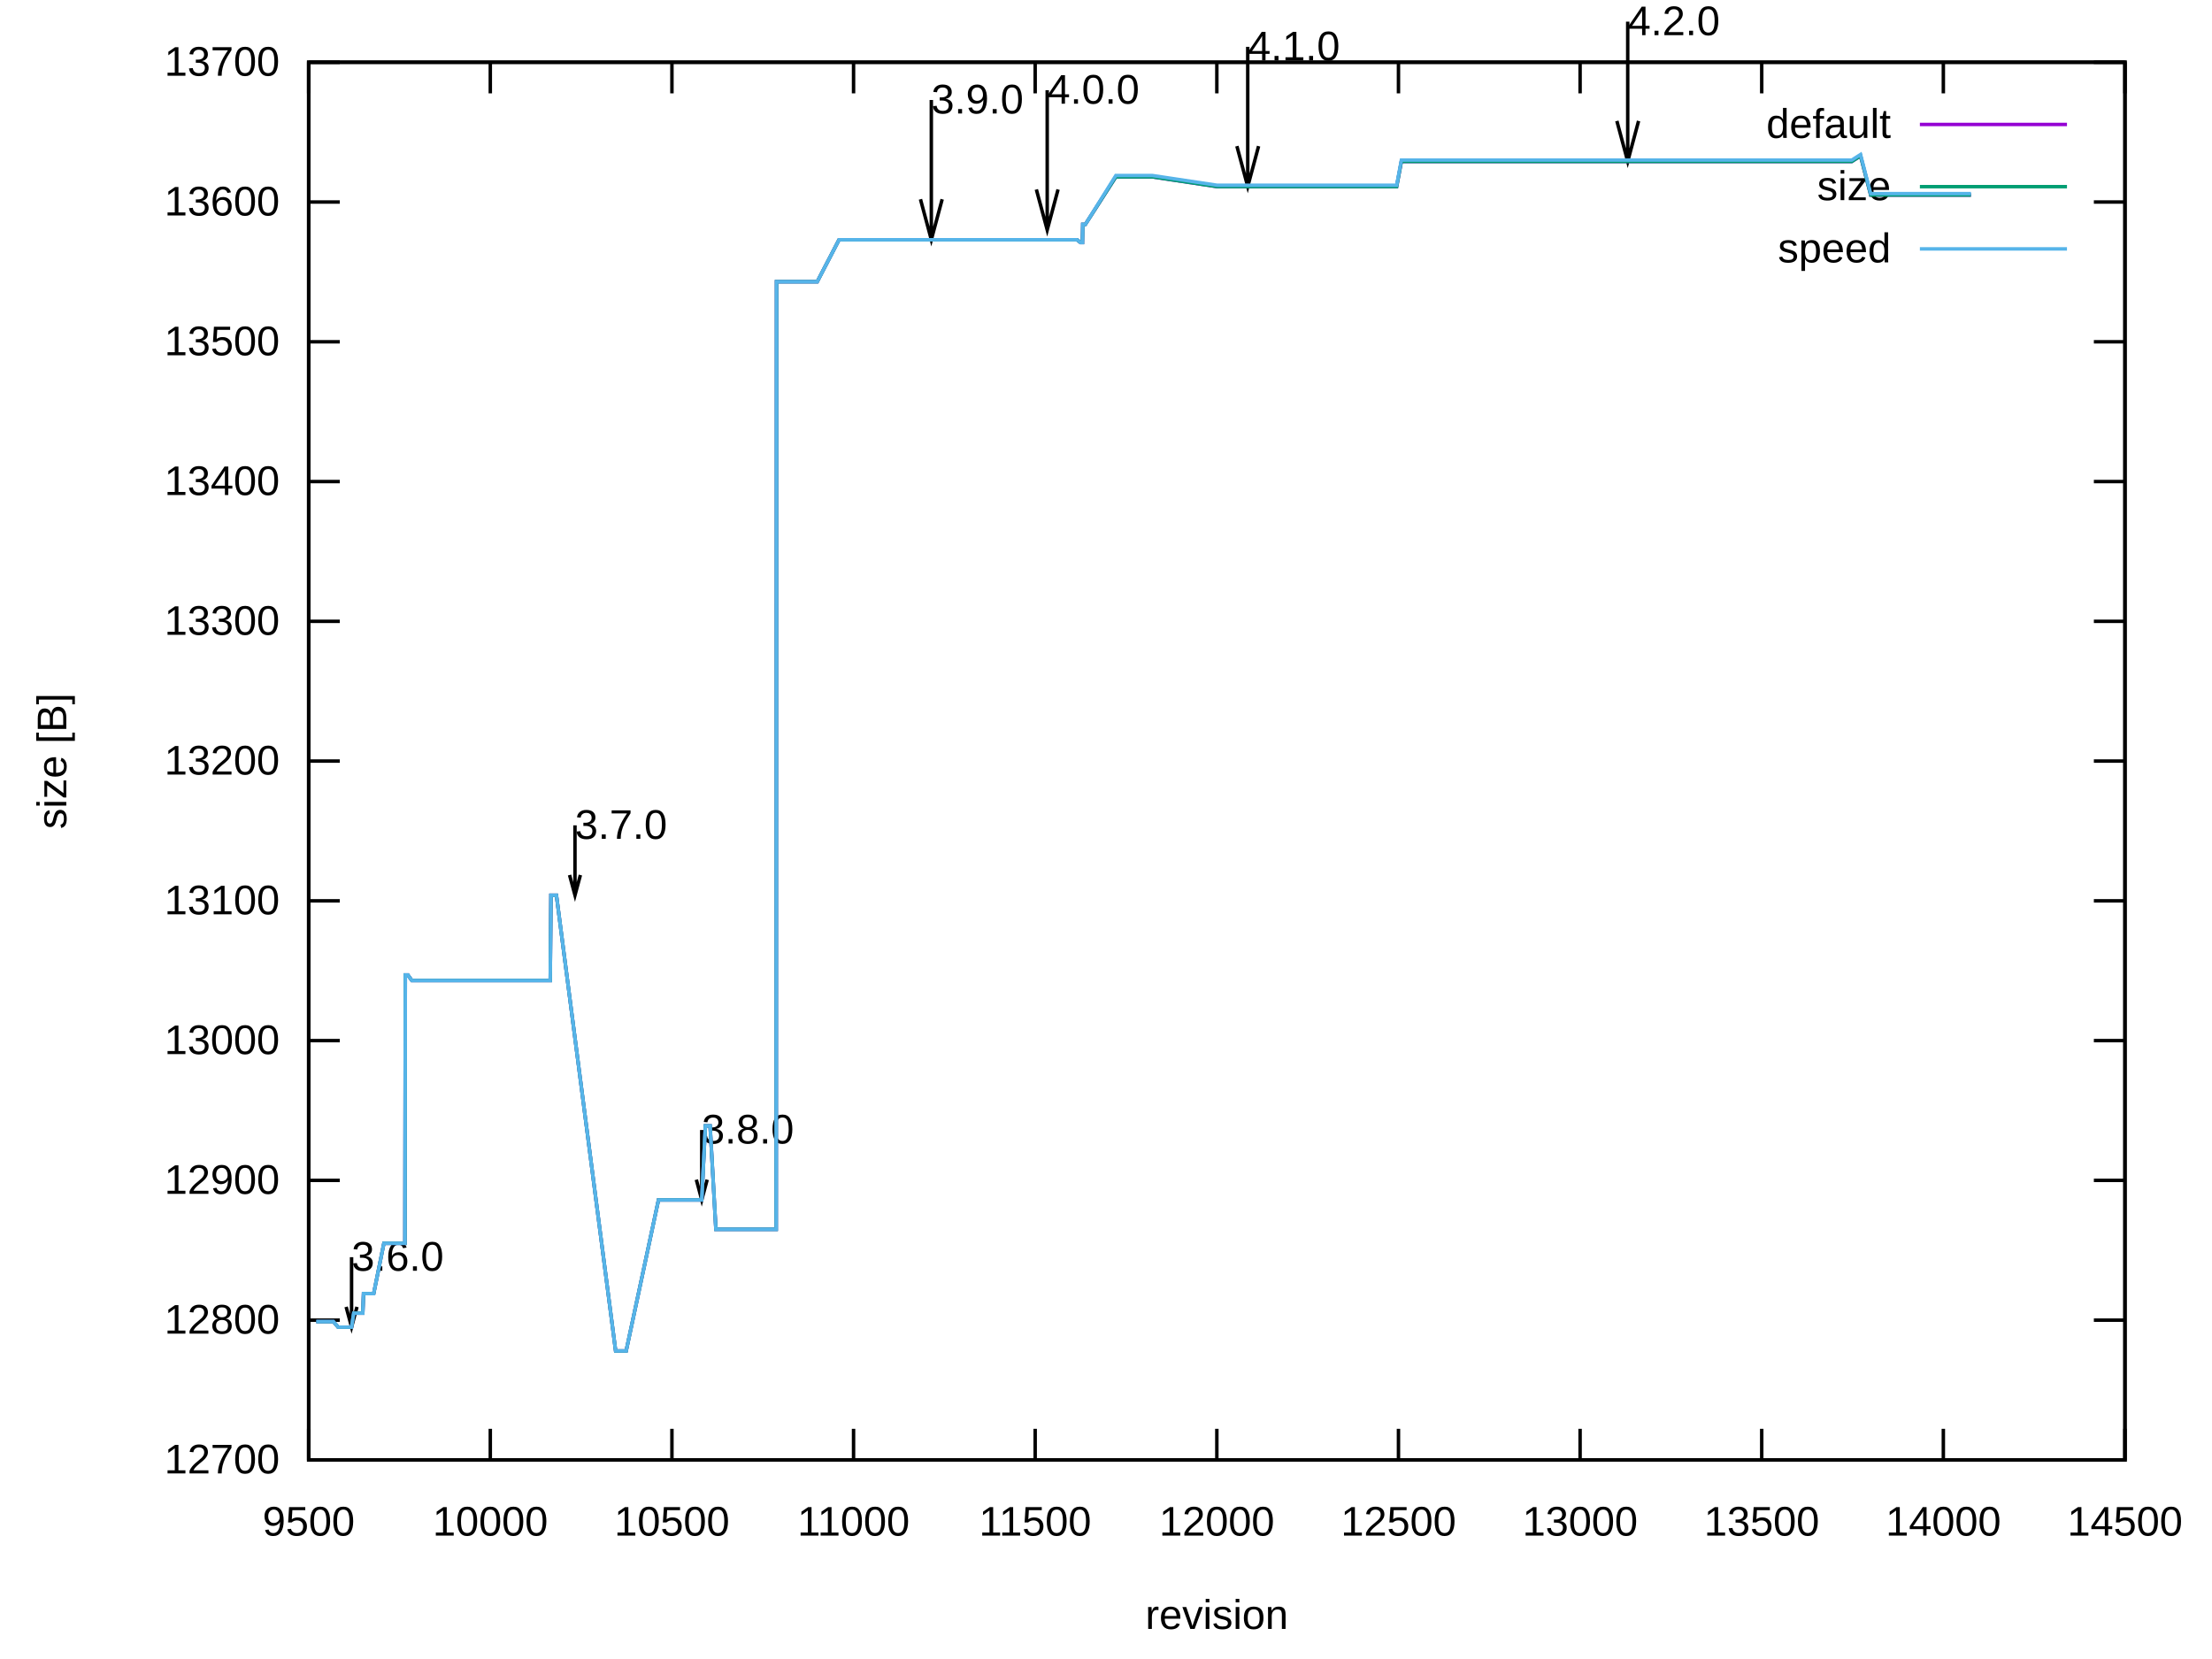
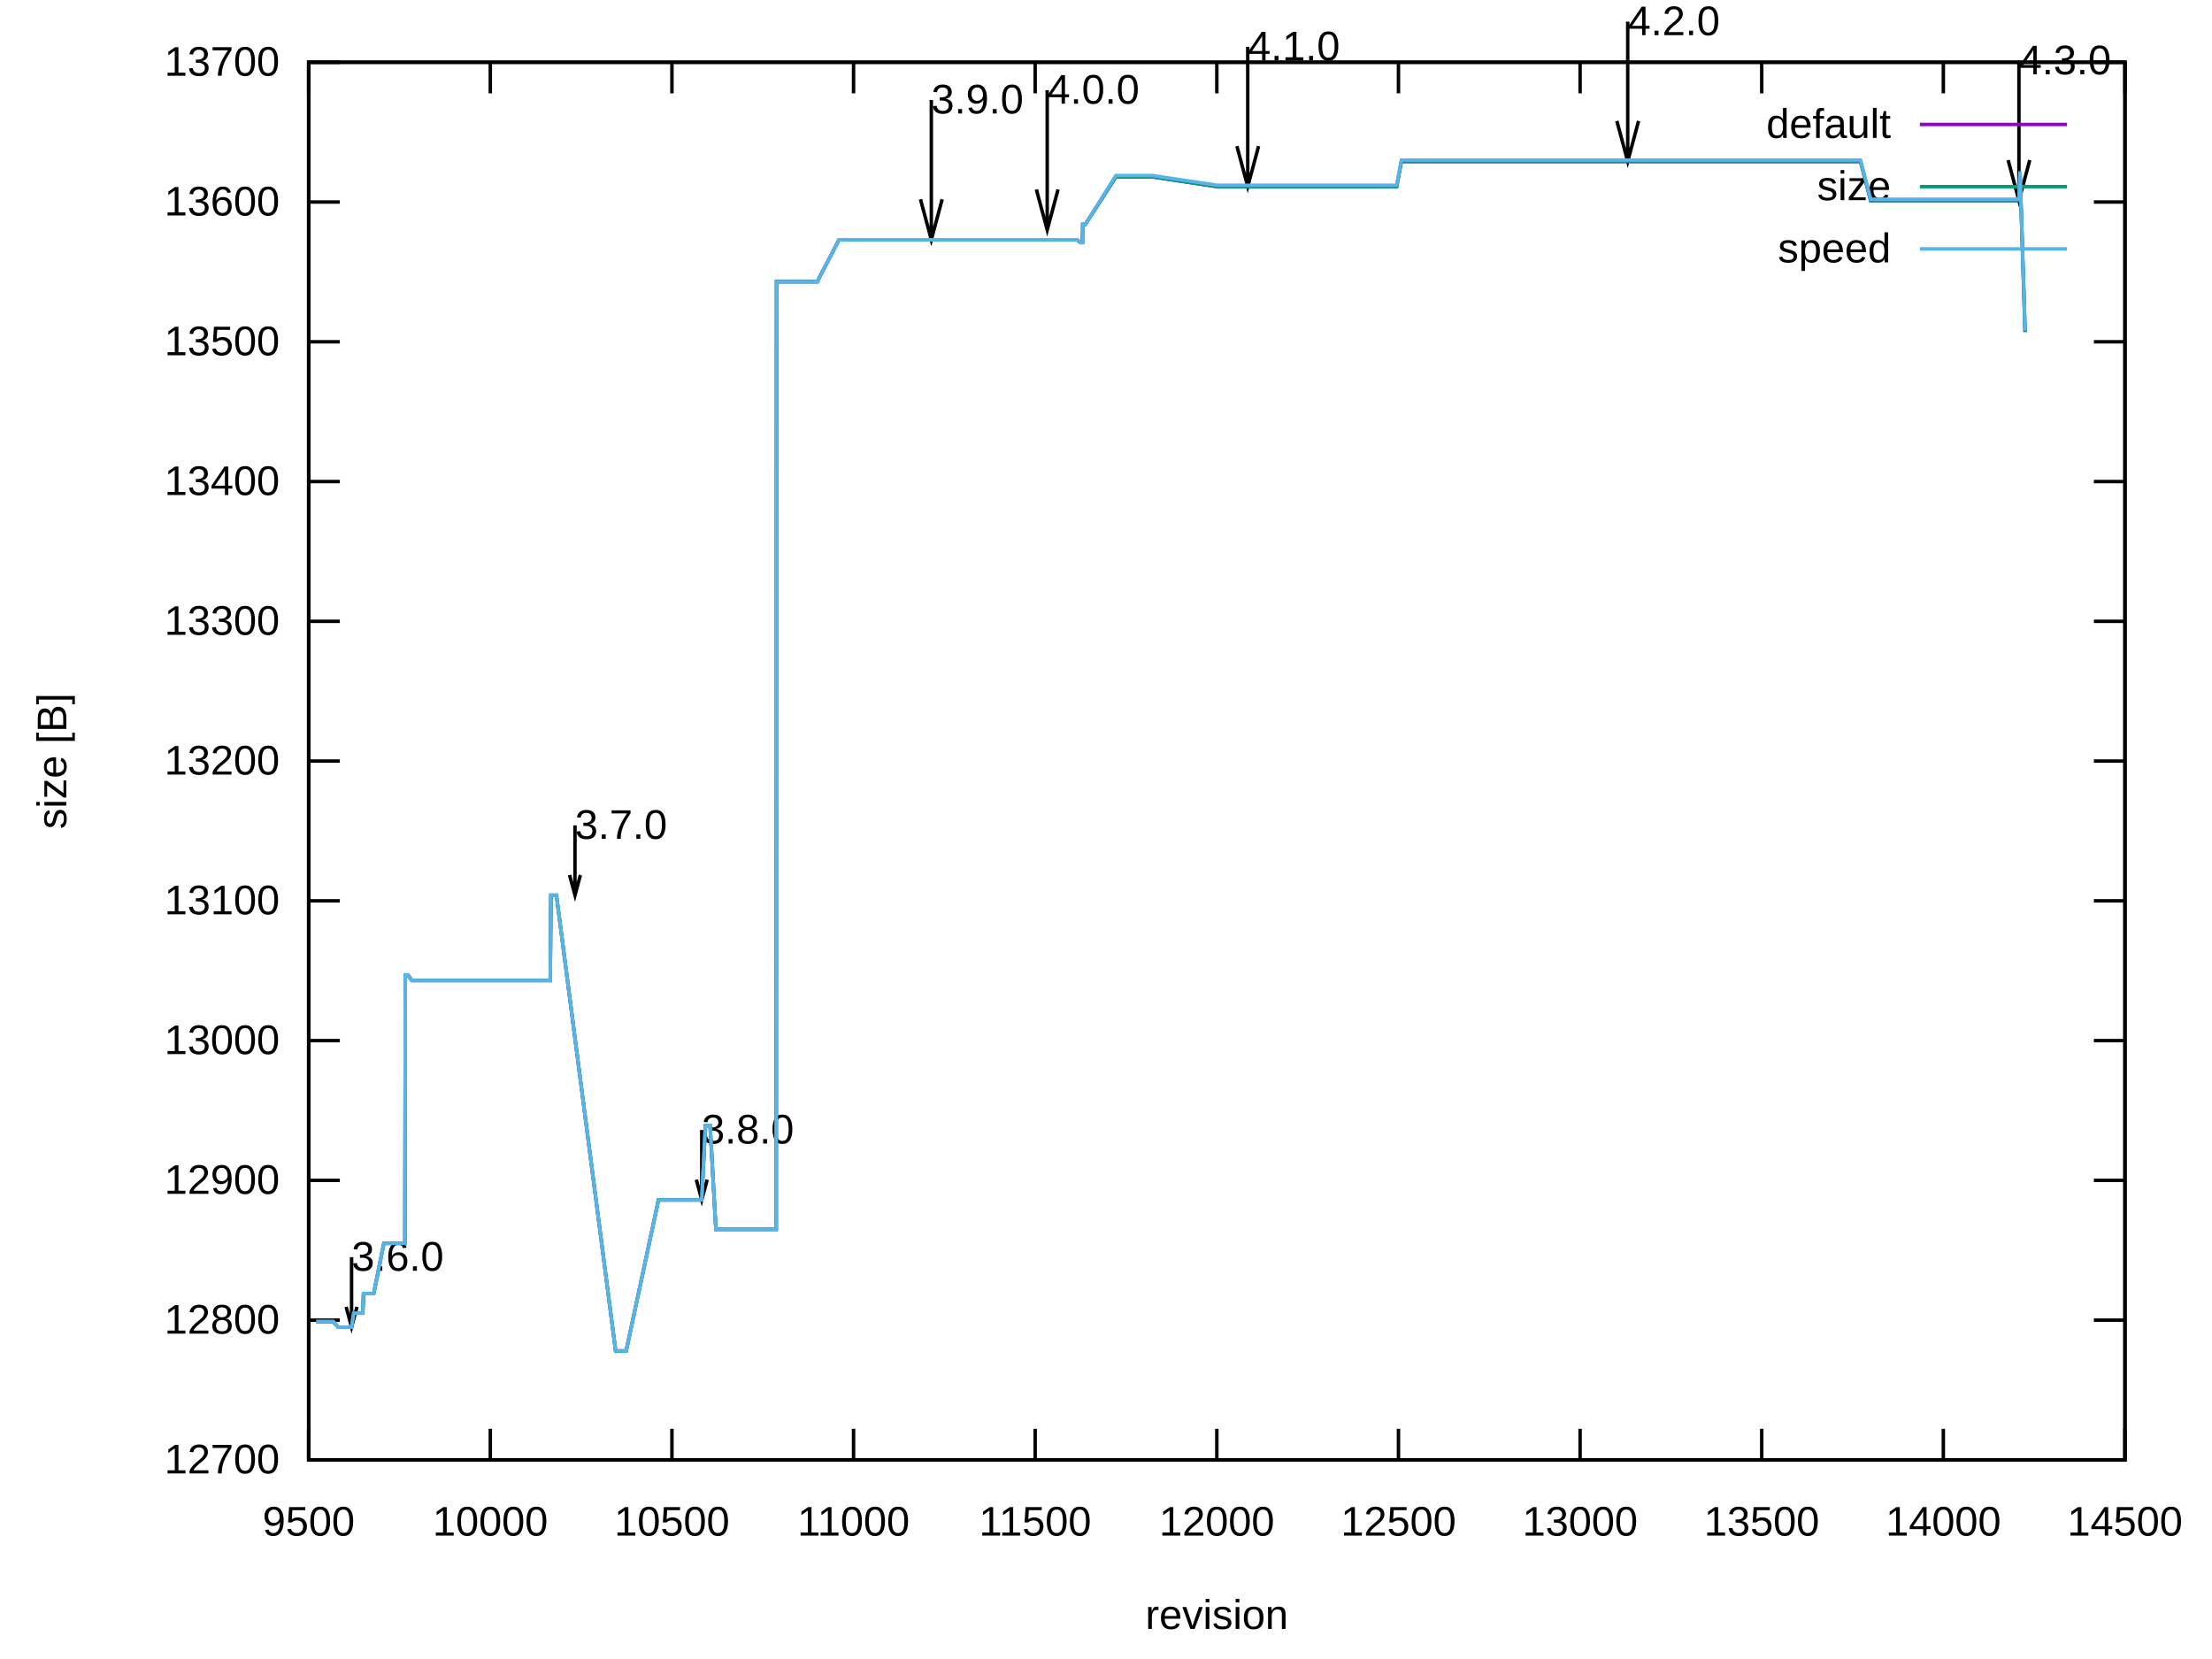
<svg xmlns="http://www.w3.org/2000/svg" xmlns:xlink="http://www.w3.org/1999/xlink" width="640" height="480" viewBox="0 0 640 480">
  <g id="gnuplot_canvas">
    <rect x="0" y="0" width="640" height="480" fill="none" />
    <defs>
      <circle id="gpDot" r="0.5" stroke-width="0.5" stroke="currentColor" />
      <path id="gpPt0" stroke-width="0.222" stroke="currentColor" d="M-1,0 h2 M0,-1 v2" />
      <path id="gpPt1" stroke-width="0.222" stroke="currentColor" d="M-1,-1 L1,1 M1,-1 L-1,1" />
      <path id="gpPt2" stroke-width="0.222" stroke="currentColor" d="M-1,0 L1,0 M0,-1 L0,1 M-1,-1 L1,1 M-1,1 L1,-1" />
      <rect id="gpPt3" stroke-width="0.222" stroke="currentColor" x="-1" y="-1" width="2" height="2" />
      <rect id="gpPt4" stroke-width="0.222" stroke="currentColor" fill="currentColor" x="-1" y="-1" width="2" height="2" />
      <circle id="gpPt5" stroke-width="0.222" stroke="currentColor" cx="0" cy="0" r="1" />
      <use xlink:href="#gpPt5" id="gpPt6" fill="currentColor" stroke="none" />
      <path id="gpPt7" stroke-width="0.222" stroke="currentColor" d="M0,-1.33 L-1.33,0.67 L1.33,0.67 z" />
      <use xlink:href="#gpPt7" id="gpPt8" fill="currentColor" stroke="none" />
      <use xlink:href="#gpPt7" id="gpPt9" stroke="currentColor" transform="rotate(180)" />
      <use xlink:href="#gpPt9" id="gpPt10" fill="currentColor" stroke="none" />
      <use xlink:href="#gpPt3" id="gpPt11" stroke="currentColor" transform="rotate(45)" />
      <use xlink:href="#gpPt11" id="gpPt12" fill="currentColor" stroke="none" />
      <path id="gpPt13" stroke-width="0.222" stroke="currentColor" d="M0,1.330 L1.265,0.411 L0.782,-1.067 L-0.782,-1.076 L-1.265,0.411 z" />
      <use xlink:href="#gpPt13" id="gpPt14" fill="currentColor" stroke="none" />
      <filter id="textbox" filterUnits="objectBoundingBox" x="0" y="0" height="1" width="1">
        <feFlood flood-color="white" flood-opacity="1" result="bgnd" />
        <feComposite in="SourceGraphic" in2="bgnd" operator="atop" />
      </filter>
      <filter id="greybox" filterUnits="objectBoundingBox" x="0" y="0" height="1" width="1">
        <feFlood flood-color="lightgrey" flood-opacity="1" result="grey" />
        <feComposite in="SourceGraphic" in2="grey" operator="atop" />
      </filter>
    </defs>
    <g fill="none" color="white" stroke="currentColor" stroke-width="1.00" stroke-linecap="butt" stroke-linejoin="miter">
</g>
    <g fill="none" color="black" stroke="currentColor" stroke-width="1.00" stroke-linecap="butt" stroke-linejoin="miter">
      <path stroke="black" d="M89.31,422.40 L98.31,422.40 M614.82,422.40 L605.82,422.40  " />
      <g transform="translate(80.92,426.30)" stroke="none" fill="black" font-family="Arial" font-size="12.00" text-anchor="end">
        <text>
          <tspan font-family="Arial"> 12700</tspan>
        </text>
      </g>
    </g>
    <g fill="none" color="black" stroke="currentColor" stroke-width="1.00" stroke-linecap="butt" stroke-linejoin="miter">
      <path stroke="black" d="M89.31,381.96 L98.31,381.96 M614.82,381.96 L605.82,381.96  " />
      <g transform="translate(80.92,385.86)" stroke="none" fill="black" font-family="Arial" font-size="12.00" text-anchor="end">
        <text>
          <tspan font-family="Arial"> 12800</tspan>
        </text>
      </g>
    </g>
    <g fill="none" color="black" stroke="currentColor" stroke-width="1.00" stroke-linecap="butt" stroke-linejoin="miter">
      <path stroke="black" d="M89.31,341.52 L98.31,341.52 M614.82,341.52 L605.82,341.52  " />
      <g transform="translate(80.92,345.42)" stroke="none" fill="black" font-family="Arial" font-size="12.00" text-anchor="end">
        <text>
          <tspan font-family="Arial"> 12900</tspan>
        </text>
      </g>
    </g>
    <g fill="none" color="black" stroke="currentColor" stroke-width="1.00" stroke-linecap="butt" stroke-linejoin="miter">
      <path stroke="black" d="M89.31,301.08 L98.31,301.08 M614.82,301.08 L605.82,301.08  " />
      <g transform="translate(80.92,304.98)" stroke="none" fill="black" font-family="Arial" font-size="12.00" text-anchor="end">
        <text>
          <tspan font-family="Arial"> 13000</tspan>
        </text>
      </g>
    </g>
    <g fill="none" color="black" stroke="currentColor" stroke-width="1.00" stroke-linecap="butt" stroke-linejoin="miter">
      <path stroke="black" d="M89.31,260.64 L98.31,260.64 M614.82,260.64 L605.82,260.64  " />
      <g transform="translate(80.92,264.54)" stroke="none" fill="black" font-family="Arial" font-size="12.00" text-anchor="end">
        <text>
          <tspan font-family="Arial"> 13100</tspan>
        </text>
      </g>
    </g>
    <g fill="none" color="black" stroke="currentColor" stroke-width="1.00" stroke-linecap="butt" stroke-linejoin="miter">
      <path stroke="black" d="M89.31,220.20 L98.31,220.20 M614.82,220.20 L605.82,220.20  " />
      <g transform="translate(80.92,224.10)" stroke="none" fill="black" font-family="Arial" font-size="12.00" text-anchor="end">
        <text>
          <tspan font-family="Arial"> 13200</tspan>
        </text>
      </g>
    </g>
    <g fill="none" color="black" stroke="currentColor" stroke-width="1.00" stroke-linecap="butt" stroke-linejoin="miter">
      <path stroke="black" d="M89.31,179.77 L98.31,179.77 M614.82,179.77 L605.82,179.77  " />
      <g transform="translate(80.92,183.67)" stroke="none" fill="black" font-family="Arial" font-size="12.00" text-anchor="end">
        <text>
          <tspan font-family="Arial"> 13300</tspan>
        </text>
      </g>
    </g>
    <g fill="none" color="black" stroke="currentColor" stroke-width="1.00" stroke-linecap="butt" stroke-linejoin="miter">
      <path stroke="black" d="M89.31,139.33 L98.31,139.33 M614.82,139.33 L605.82,139.33  " />
      <g transform="translate(80.92,143.23)" stroke="none" fill="black" font-family="Arial" font-size="12.00" text-anchor="end">
        <text>
          <tspan font-family="Arial"> 13400</tspan>
        </text>
      </g>
    </g>
    <g fill="none" color="black" stroke="currentColor" stroke-width="1.00" stroke-linecap="butt" stroke-linejoin="miter">
      <path stroke="black" d="M89.31,98.89 L98.31,98.89 M614.82,98.89 L605.82,98.89  " />
      <g transform="translate(80.92,102.79)" stroke="none" fill="black" font-family="Arial" font-size="12.00" text-anchor="end">
        <text>
          <tspan font-family="Arial"> 13500</tspan>
        </text>
      </g>
    </g>
    <g fill="none" color="black" stroke="currentColor" stroke-width="1.00" stroke-linecap="butt" stroke-linejoin="miter">
      <path stroke="black" d="M89.31,58.45 L98.31,58.45 M614.82,58.45 L605.82,58.45  " />
      <g transform="translate(80.92,62.35)" stroke="none" fill="black" font-family="Arial" font-size="12.00" text-anchor="end">
        <text>
          <tspan font-family="Arial"> 13600</tspan>
        </text>
      </g>
    </g>
    <g fill="none" color="black" stroke="currentColor" stroke-width="1.00" stroke-linecap="butt" stroke-linejoin="miter">
      <path stroke="black" d="M89.31,18.01 L98.31,18.01 M614.82,18.01 L605.82,18.01  " />
      <g transform="translate(80.92,21.91)" stroke="none" fill="black" font-family="Arial" font-size="12.00" text-anchor="end">
        <text>
          <tspan font-family="Arial"> 13700</tspan>
        </text>
      </g>
    </g>
    <g fill="none" color="black" stroke="currentColor" stroke-width="1.00" stroke-linecap="butt" stroke-linejoin="miter">
      <path stroke="black" d="M89.31,422.40 L89.31,413.40 M89.31,18.01 L89.31,27.01  " />
      <g transform="translate(89.31,444.30)" stroke="none" fill="black" font-family="Arial" font-size="12.00" text-anchor="middle">
        <text>
          <tspan font-family="Arial"> 9500</tspan>
        </text>
      </g>
    </g>
    <g fill="none" color="black" stroke="currentColor" stroke-width="1.00" stroke-linecap="butt" stroke-linejoin="miter">
      <path stroke="black" d="M141.86,422.40 L141.86,413.40 M141.86,18.01 L141.86,27.01  " />
      <g transform="translate(141.86,444.30)" stroke="none" fill="black" font-family="Arial" font-size="12.00" text-anchor="middle">
        <text>
          <tspan font-family="Arial"> 10000</tspan>
        </text>
      </g>
    </g>
    <g fill="none" color="black" stroke="currentColor" stroke-width="1.00" stroke-linecap="butt" stroke-linejoin="miter">
      <path stroke="black" d="M194.41,422.40 L194.41,413.40 M194.41,18.01 L194.41,27.01  " />
      <g transform="translate(194.41,444.30)" stroke="none" fill="black" font-family="Arial" font-size="12.00" text-anchor="middle">
        <text>
          <tspan font-family="Arial"> 10500</tspan>
        </text>
      </g>
    </g>
    <g fill="none" color="black" stroke="currentColor" stroke-width="1.00" stroke-linecap="butt" stroke-linejoin="miter">
      <path stroke="black" d="M246.96,422.40 L246.96,413.40 M246.96,18.01 L246.96,27.01  " />
      <g transform="translate(246.96,444.30)" stroke="none" fill="black" font-family="Arial" font-size="12.00" text-anchor="middle">
        <text>
          <tspan font-family="Arial"> 11000</tspan>
        </text>
      </g>
    </g>
    <g fill="none" color="black" stroke="currentColor" stroke-width="1.00" stroke-linecap="butt" stroke-linejoin="miter">
      <path stroke="black" d="M299.51,422.40 L299.51,413.40 M299.51,18.01 L299.51,27.01  " />
      <g transform="translate(299.51,444.30)" stroke="none" fill="black" font-family="Arial" font-size="12.00" text-anchor="middle">
        <text>
          <tspan font-family="Arial"> 11500</tspan>
        </text>
      </g>
    </g>
    <g fill="none" color="black" stroke="currentColor" stroke-width="1.00" stroke-linecap="butt" stroke-linejoin="miter">
      <path stroke="black" d="M352.07,422.40 L352.07,413.40 M352.07,18.01 L352.07,27.01  " />
      <g transform="translate(352.07,444.30)" stroke="none" fill="black" font-family="Arial" font-size="12.00" text-anchor="middle">
        <text>
          <tspan font-family="Arial"> 12000</tspan>
        </text>
      </g>
    </g>
    <g fill="none" color="black" stroke="currentColor" stroke-width="1.00" stroke-linecap="butt" stroke-linejoin="miter">
      <path stroke="black" d="M404.62,422.40 L404.62,413.40 M404.62,18.01 L404.62,27.01  " />
      <g transform="translate(404.62,444.30)" stroke="none" fill="black" font-family="Arial" font-size="12.00" text-anchor="middle">
        <text>
          <tspan font-family="Arial"> 12500</tspan>
        </text>
      </g>
    </g>
    <g fill="none" color="black" stroke="currentColor" stroke-width="1.00" stroke-linecap="butt" stroke-linejoin="miter">
      <path stroke="black" d="M457.17,422.40 L457.17,413.40 M457.17,18.01 L457.17,27.01  " />
      <g transform="translate(457.17,444.30)" stroke="none" fill="black" font-family="Arial" font-size="12.00" text-anchor="middle">
        <text>
          <tspan font-family="Arial"> 13000</tspan>
        </text>
      </g>
    </g>
    <g fill="none" color="black" stroke="currentColor" stroke-width="1.00" stroke-linecap="butt" stroke-linejoin="miter">
      <path stroke="black" d="M509.72,422.40 L509.72,413.40 M509.72,18.01 L509.72,27.01  " />
      <g transform="translate(509.72,444.30)" stroke="none" fill="black" font-family="Arial" font-size="12.00" text-anchor="middle">
        <text>
          <tspan font-family="Arial"> 13500</tspan>
        </text>
      </g>
    </g>
    <g fill="none" color="black" stroke="currentColor" stroke-width="1.00" stroke-linecap="butt" stroke-linejoin="miter">
      <path stroke="black" d="M562.27,422.40 L562.27,413.40 M562.27,18.01 L562.27,27.01  " />
      <g transform="translate(562.27,444.30)" stroke="none" fill="black" font-family="Arial" font-size="12.00" text-anchor="middle">
        <text>
          <tspan font-family="Arial"> 14000</tspan>
        </text>
      </g>
    </g>
    <g fill="none" color="black" stroke="currentColor" stroke-width="1.00" stroke-linecap="butt" stroke-linejoin="miter">
      <path stroke="black" d="M614.82,422.40 L614.82,413.40 M614.82,18.01 L614.82,27.01  " />
      <g transform="translate(614.82,444.30)" stroke="none" fill="black" font-family="Arial" font-size="12.00" text-anchor="middle">
        <text>
          <tspan font-family="Arial"> 14500</tspan>
        </text>
      </g>
    </g>
    <g fill="none" color="black" stroke="currentColor" stroke-width="1.00" stroke-linecap="butt" stroke-linejoin="miter">
</g>
    <g fill="none" color="black" stroke="currentColor" stroke-width="1.00" stroke-linecap="butt" stroke-linejoin="miter">
      <path stroke="black" d="M89.31,18.01 L89.31,422.40 L614.82,422.40 L614.82,18.01 L89.31,18.01 Z  " />
      <g transform="translate(101.71,367.66)" stroke="none" fill="black" font-family="Arial" font-size="12.00" text-anchor="start">
        <text>
          <tspan font-family="Arial">3.6.0</tspan>
        </text>
      </g>
      <g transform="translate(166.35,242.71)" stroke="none" fill="black" font-family="Arial" font-size="12.00" text-anchor="start">
        <text>
          <tspan font-family="Arial">3.7.0</tspan>
        </text>
      </g>
      <g transform="translate(203.03,330.86)" stroke="none" fill="black" font-family="Arial" font-size="12.00" text-anchor="start">
        <text>
          <tspan font-family="Arial">3.8.0</tspan>
        </text>
      </g>
      <g transform="translate(269.45,32.83)" stroke="none" fill="black" font-family="Arial" font-size="12.00" text-anchor="start">
        <text>
          <tspan font-family="Arial">3.9.0</tspan>
        </text>
      </g>
      <g transform="translate(302.98,30.00)" stroke="none" fill="black" font-family="Arial" font-size="12.00" text-anchor="start">
        <text>
          <tspan font-family="Arial">4.0.0</tspan>
        </text>
      </g>
      <g transform="translate(361.00,17.46)" stroke="none" fill="black" font-family="Arial" font-size="12.00" text-anchor="start">
        <text>
          <tspan font-family="Arial">4.1.0</tspan>
        </text>
      </g>
      <g transform="translate(470.94,10.18)" stroke="none" fill="black" font-family="Arial" font-size="12.00" text-anchor="start">
        <text>
          <tspan font-family="Arial">4.2.0</tspan>
        </text>
      </g>
-       <path stroke="black" d="M100.15,378.12 L101.72,383.97 L103.29,378.12 M101.72,363.75 L101.72,383.97 M164.79,253.17 L166.36,259.02 L167.93,253.17   M166.36,238.80 L166.36,259.02 M201.47,341.32 L203.04,347.17 L204.61,341.32 M203.04,326.95 L203.04,347.17 M266.32,57.65   L269.46,69.36 L272.60,57.65 M269.46,28.92 L269.46,69.36 M299.85,54.82 L302.99,66.53 L306.13,54.82 M302.99,26.09   L302.99,66.53 M357.87,42.28 L361.01,53.99 L364.15,42.28 M361.01,13.55 L361.01,53.99 M467.81,35.00 L470.95,46.71   L474.09,35.00 M470.95,6.27 L470.95,46.71  " />
+       <g transform="translate(584.13,21.51)" stroke="none" fill="black" font-family="Arial" font-size="12.00" text-anchor="start">
+         <text>
+           <tspan font-family="Arial">4.3.0</tspan>
+         </text>
+       </g>
+       <path stroke="black" d="M100.15,378.12 L101.72,383.97 L103.29,378.12 M101.72,363.75 L101.72,383.97 M164.79,253.17 L166.36,259.02 L167.93,253.17   M166.36,238.80 L166.36,259.02 M201.47,341.32 L203.04,347.17 L204.61,341.32 M203.04,326.95 L203.04,347.17 M266.32,57.65   L269.46,69.36 L272.60,57.65 M269.46,28.92 L269.46,69.36 M299.85,54.82 L302.99,66.53 L306.13,54.82 M302.99,26.09   L302.99,66.53 M357.87,42.28 L361.01,53.99 L364.15,42.28 M361.01,13.55 L361.01,53.99 M467.81,35.00 L470.95,46.71   L474.09,35.00 M470.95,6.27 L470.95,46.71 M581.01,46.32 L584.14,58.03 L587.27,46.32 M584.14,17.60 L584.14,58.03    " />
    </g>
    <g fill="none" color="black" stroke="currentColor" stroke-width="1.00" stroke-linecap="butt" stroke-linejoin="miter">
      <g transform="translate(19.18,220.21) rotate(270)" stroke="none" fill="black" font-family="Arial" font-size="12.00" text-anchor="middle">
        <text>
          <tspan font-family="Arial">size [B]</tspan>
        </text>
      </g>
    </g>
    <g fill="none" color="black" stroke="currentColor" stroke-width="1.00" stroke-linecap="butt" stroke-linejoin="miter">
      <g transform="translate(352.06,471.30)" stroke="none" fill="black" font-family="Arial" font-size="12.00" text-anchor="middle">
        <text>
          <tspan font-family="Arial">revision</tspan>
        </text>
      </g>
    </g>
    <g fill="none" color="black" stroke="currentColor" stroke-width="1.00" stroke-linecap="butt" stroke-linejoin="miter">
</g>
    <g id="gnuplot_plot_1">
      <g fill="none" color="black" stroke="currentColor" stroke-width="1.00" stroke-linecap="butt" stroke-linejoin="miter">
        <g transform="translate(547.09,39.91)" stroke="none" fill="black" font-family="Arial" font-size="12.00" text-anchor="end">
          <text>
            <tspan font-family="Arial">default</tspan>
          </text>
        </g>
      </g>
      <g fill="none" color="black" stroke="currentColor" stroke-width="1.00" stroke-linecap="butt" stroke-linejoin="miter">
-         <path stroke="rgb(148,   0, 211)" d="M555.48,36.01 L598.04,36.01 M91.52,382.37 L93.51,382.37 L94.57,382.37 L96.46,382.37 L97.82,383.98 L98.66,383.98   L99.40,383.98 L99.93,383.98 L100.03,383.98 L100.14,383.98 L100.24,383.98 L101.71,383.98 L102.34,379.94 L103.18,379.94   L103.50,379.94 L103.60,379.94 L103.71,379.94 L103.81,379.94 L104.02,379.94 L104.55,379.94 L104.65,379.94 L104.97,379.94   L105.18,374.28 L105.39,374.28 L105.50,374.28 L106.02,374.28 L106.34,374.28 L106.55,374.28 L106.65,374.28 L106.76,374.28   L108.12,374.28 L111.07,359.72 L113.48,359.72 L114.53,359.72 L115.27,359.72 L115.69,359.72 L116.74,359.72 L117.06,359.72   L117.16,359.72 L117.27,282.08 L117.37,282.08 L118.00,282.08 L119.16,283.69 L119.79,283.69 L119.89,283.69 L120.10,283.69   L120.53,283.69 L121.16,283.69 L121.58,283.69 L121.68,283.69 L122.42,283.69 L122.73,283.69 L122.84,283.69 L122.94,283.69   L123.99,283.69 L124.20,283.69 L124.62,283.69 L129.14,283.69 L136.50,283.69 L136.92,283.69 L137.13,283.69 L137.24,283.69   L137.76,283.69 L158.99,283.69 L159.20,283.69 L159.41,259.03 L160.15,259.03 L160.88,259.03 L160.99,259.03 L178.12,390.86   L178.54,390.86 L178.65,390.86 L180.33,390.86 L180.43,390.86 L181.17,390.86 L190.52,347.18 L193.89,347.18 L195.46,347.18   L198.62,347.18 L200.51,347.18 L203.03,347.18 L204.08,325.75 L205.03,325.75 L205.45,325.75 L207.13,355.68 L209.13,355.68   L209.65,355.68 L210.81,355.68 L211.23,355.68 L212.07,355.68 L223.32,355.68 L224.05,355.68 L224.47,355.68 L224.58,355.68   L224.68,81.50 L224.89,81.50 L225.94,81.50 L236.45,81.50 L242.76,69.37 L244.23,69.37 L256.11,69.37 L257.47,69.37   L262.73,69.37 L269.45,69.37 L274.29,69.37 L281.65,69.37 L282.17,69.37 L285.96,69.37 L292.68,69.37 L293.00,69.37   L293.94,69.37 L300.25,69.37 L300.46,69.37 L302.98,69.37 L308.55,69.37 L311.50,69.37 L311.60,69.37 L312.65,70.18   L313.18,70.18 L313.28,64.92 L313.91,64.92 L314.02,64.92 L322.85,51.17 L333.36,51.17 L352.17,54.00 L357.95,54.00   L361.00,54.00 L362.36,54.00 L362.58,54.00 L362.79,54.00 L363.21,54.00 L363.52,54.00 L364.05,54.00 L393.26,54.00   L395.68,54.00 L397.26,54.00 L399.36,54.00 L400.83,54.00 L403.35,54.00 L404.09,54.00 L405.46,46.72 L419.54,46.72   L422.80,46.72 L424.48,46.72 L424.80,46.72 L430.47,46.72 L434.46,46.72 L435.62,46.72 L438.98,46.72 L442.66,46.72   L444.03,46.72 L445.71,46.72 L446.66,46.72 L453.91,46.72 L470.94,46.72 L478.19,46.72 L488.70,46.72 L509.19,46.72   L529.58,46.72 L530.63,46.72 L531.68,46.72 L535.78,46.72 L538.31,45.10 L541.25,56.43 L542.30,56.43 L542.40,56.43   L542.83,56.43 L543.35,56.43 L545.45,56.43 L546.50,56.43 L551.76,56.43 L562.27,56.43 L570.26,56.43  " />
+         <path stroke="rgb(148,   0, 211)" d="M555.48,36.01 L598.04,36.01 M91.52,382.37 L93.51,382.37 L94.57,382.37 L96.46,382.37 L97.82,383.98 L98.66,383.98   L99.40,383.98 L99.93,383.98 L100.03,383.98 L100.14,383.98 L100.24,383.98 L101.71,383.98 L102.34,379.94 L103.18,379.94   L103.50,379.94 L103.60,379.94 L103.71,379.94 L103.81,379.94 L104.02,379.94 L104.55,379.94 L104.65,379.94 L104.97,379.94   L105.18,374.28 L105.39,374.28 L105.50,374.28 L106.02,374.28 L106.34,374.28 L106.55,374.28 L106.65,374.28 L106.76,374.28   L108.12,374.28 L111.07,359.72 L113.48,359.72 L114.53,359.72 L115.27,359.72 L115.69,359.72 L116.74,359.72 L117.06,359.72   L117.16,359.72 L117.27,282.08 L117.37,282.08 L118.00,282.08 L119.16,283.69 L119.79,283.69 L119.89,283.69 L120.10,283.69   L120.53,283.69 L121.16,283.69 L121.58,283.69 L121.68,283.69 L122.42,283.69 L122.73,283.69 L122.84,283.69 L122.94,283.69   L123.99,283.69 L124.20,283.69 L124.62,283.69 L129.14,283.69 L136.50,283.69 L136.92,283.69 L137.13,283.69 L137.24,283.69   L137.76,283.69 L158.99,283.69 L159.20,283.69 L159.41,259.03 L160.15,259.03 L160.88,259.03 L160.99,259.03 L178.12,390.86   L178.54,390.86 L178.65,390.86 L180.33,390.86 L180.43,390.86 L181.17,390.86 L190.52,347.18 L193.89,347.18 L195.46,347.18   L198.62,347.18 L200.51,347.18 L203.03,347.18 L204.08,325.75 L205.03,325.75 L205.45,325.75 L207.13,355.68 L209.13,355.68   L209.65,355.68 L210.81,355.68 L211.23,355.68 L212.07,355.68 L223.32,355.68 L224.05,355.68 L224.47,355.68 L224.58,355.68   L224.68,81.50 L224.89,81.50 L225.94,81.50 L236.45,81.50 L242.76,69.37 L244.23,69.37 L256.11,69.37 L257.47,69.37   L262.73,69.37 L269.45,69.37 L274.29,69.37 L281.65,69.37 L282.17,69.37 L285.96,69.37 L292.68,69.37 L293.00,69.37   L293.94,69.37 L300.25,69.37 L300.46,69.37 L302.98,69.37 L308.55,69.37 L311.50,69.37 L311.60,69.37 L312.65,70.18   L313.18,70.18 L313.28,64.92 L313.91,64.92 L314.02,64.92 L322.85,51.17 L333.36,51.17 L352.17,54.00 L357.95,54.00   L361.00,54.00 L362.36,54.00 L362.58,54.00 L362.79,54.00 L363.21,54.00 L363.52,54.00 L364.05,54.00 L393.26,54.00   L395.68,54.00 L397.26,54.00 L399.36,54.00 L400.83,54.00 L403.35,54.00 L404.09,54.00 L405.46,46.72 L419.54,46.72   L422.80,46.72 L424.48,46.72 L424.80,46.72 L430.47,46.72 L434.46,46.72 L435.62,46.72 L438.98,46.72 L442.66,46.72   L444.03,46.72 L445.71,46.72 L446.66,46.72 L453.91,46.72 L470.94,46.72 L478.19,46.72 L488.70,46.72 L509.19,46.72   L529.58,46.72 L530.63,46.72 L531.68,46.72 L535.78,46.72 L538.31,46.72 L541.25,58.04 L551.76,58.04 L562.27,58.04   L581.61,58.04 L584.13,58.04 L584.45,49.96 L585.92,96.06  " />
      </g>
    </g>
    <g id="gnuplot_plot_2">
      <g fill="none" color="black" stroke="currentColor" stroke-width="1.00" stroke-linecap="butt" stroke-linejoin="miter">
        <g transform="translate(547.09,57.91)" stroke="none" fill="black" font-family="Arial" font-size="12.00" text-anchor="end">
          <text>
            <tspan font-family="Arial">size</tspan>
          </text>
        </g>
      </g>
      <g fill="none" color="black" stroke="currentColor" stroke-width="1.00" stroke-linecap="butt" stroke-linejoin="miter">
-         <path stroke="rgb(  0, 158, 115)" d="M555.48,54.01 L598.04,54.01 M91.52,382.37 L93.51,382.37 L94.57,382.37 L96.46,382.37 L97.82,383.98 L98.66,383.98   L99.40,383.98 L99.93,383.98 L100.03,383.98 L100.14,383.98 L100.24,383.98 L101.71,383.98 L102.34,379.94 L103.18,379.94   L103.50,379.94 L103.60,379.94 L103.71,379.94 L103.81,379.94 L104.02,379.94 L104.55,379.94 L104.65,379.94 L104.97,379.94   L105.18,374.28 L105.39,374.28 L105.50,374.28 L106.02,374.28 L106.34,374.28 L106.55,374.28 L106.65,374.28 L106.76,374.28   L108.12,374.28 L111.07,359.72 L113.48,359.72 L114.53,359.72 L115.27,359.72 L115.69,359.72 L116.74,359.72 L117.06,359.72   L117.16,359.72 L117.27,282.08 L117.37,282.08 L118.00,282.08 L119.16,283.69 L119.79,283.69 L119.89,283.69 L120.10,283.69   L120.53,283.69 L121.16,283.69 L121.58,283.69 L121.68,283.69 L122.42,283.69 L122.73,283.69 L122.84,283.69 L122.94,283.69   L123.99,283.69 L124.20,283.69 L124.62,283.69 L129.14,283.69 L136.50,283.69 L136.92,283.69 L137.13,283.69 L137.24,283.69   L137.76,283.69 L158.99,283.69 L159.20,283.69 L159.41,259.03 L160.15,259.03 L160.88,259.03 L160.99,259.03 L178.12,390.86   L178.54,390.86 L178.65,390.86 L180.33,390.86 L180.43,390.86 L181.17,390.86 L190.52,347.18 L193.89,347.18 L195.46,347.18   L198.62,347.18 L200.51,347.18 L203.03,347.18 L204.08,325.75 L205.03,325.75 L205.45,325.75 L207.13,355.68 L209.13,355.68   L209.65,355.68 L210.81,355.68 L211.23,355.68 L212.07,355.68 L223.32,355.68 L224.05,355.68 L224.47,355.68 L224.58,355.68   L224.68,81.50 L224.89,81.50 L225.94,81.50 L236.45,81.50 L242.76,69.37 L244.23,69.37 L256.11,69.37 L257.47,69.37   L262.73,69.37 L269.45,69.37 L274.29,69.37 L281.65,69.37 L282.17,69.37 L285.96,69.37 L292.68,69.37 L293.00,69.37   L293.94,69.37 L300.25,69.37 L300.46,69.37 L302.98,69.37 L308.55,69.37 L311.50,69.37 L311.60,69.37 L312.65,70.18   L313.18,70.18 L313.28,64.92 L313.91,64.92 L314.02,64.92 L322.85,51.17 L333.36,51.17 L352.17,54.00 L357.95,54.00   L361.00,54.00 L362.36,54.00 L362.58,54.00 L362.79,54.00 L363.21,54.00 L363.52,54.00 L364.05,54.00 L393.26,54.00   L395.68,54.00 L397.26,54.00 L399.36,54.00 L400.83,54.00 L403.35,54.00 L404.09,54.00 L405.46,46.72 L419.54,46.72   L422.80,46.72 L424.48,46.72 L424.80,46.72 L430.47,46.72 L434.46,46.72 L435.62,46.72 L438.98,46.72 L442.66,46.72   L444.03,46.72 L445.71,46.72 L446.66,46.72 L453.91,46.72 L470.94,46.72 L478.19,46.72 L488.70,46.72 L509.19,46.72   L529.58,46.72 L530.63,46.72 L531.68,46.72 L535.78,46.72 L538.31,45.10 L541.25,56.43 L542.30,56.43 L542.40,56.43   L542.83,56.43 L543.35,56.43 L545.45,56.43 L546.50,56.43 L551.76,56.43 L562.27,56.43 L570.26,56.43  " />
+         <path stroke="rgb(  0, 158, 115)" d="M555.48,54.01 L598.04,54.01 M91.52,382.37 L93.51,382.37 L94.57,382.37 L96.46,382.37 L97.82,383.98 L98.66,383.98   L99.40,383.98 L99.93,383.98 L100.03,383.98 L100.14,383.98 L100.24,383.98 L101.71,383.98 L102.34,379.94 L103.18,379.94   L103.50,379.94 L103.60,379.94 L103.71,379.94 L103.81,379.94 L104.02,379.94 L104.55,379.94 L104.65,379.94 L104.97,379.94   L105.18,374.28 L105.39,374.28 L105.50,374.28 L106.02,374.28 L106.34,374.28 L106.55,374.28 L106.65,374.28 L106.76,374.28   L108.12,374.28 L111.07,359.72 L113.48,359.72 L114.53,359.72 L115.27,359.72 L115.69,359.72 L116.74,359.72 L117.06,359.72   L117.16,359.72 L117.27,282.08 L117.37,282.08 L118.00,282.08 L119.16,283.69 L119.79,283.69 L119.89,283.69 L120.10,283.69   L120.53,283.69 L121.16,283.69 L121.58,283.69 L121.68,283.69 L122.42,283.69 L122.73,283.69 L122.84,283.69 L122.94,283.69   L123.99,283.69 L124.20,283.69 L124.62,283.69 L129.14,283.69 L136.50,283.69 L136.92,283.69 L137.13,283.69 L137.24,283.69   L137.76,283.69 L158.99,283.69 L159.20,283.69 L159.41,259.03 L160.15,259.03 L160.88,259.03 L160.99,259.03 L178.12,390.86   L178.54,390.86 L178.65,390.86 L180.33,390.86 L180.43,390.86 L181.17,390.86 L190.52,347.18 L193.89,347.18 L195.46,347.18   L198.62,347.18 L200.51,347.18 L203.03,347.18 L204.08,325.75 L205.03,325.75 L205.45,325.75 L207.13,355.68 L209.13,355.68   L209.65,355.68 L210.81,355.68 L211.23,355.68 L212.07,355.68 L223.32,355.68 L224.05,355.68 L224.47,355.68 L224.58,355.68   L224.68,81.50 L224.89,81.50 L225.94,81.50 L236.45,81.50 L242.76,69.37 L244.23,69.37 L256.11,69.37 L257.47,69.37   L262.73,69.37 L269.45,69.37 L274.29,69.37 L281.65,69.37 L282.17,69.37 L285.96,69.37 L292.68,69.37 L293.00,69.37   L293.94,69.37 L300.25,69.37 L300.46,69.37 L302.98,69.37 L308.55,69.37 L311.50,69.37 L311.60,69.37 L312.65,70.18   L313.18,70.18 L313.28,64.92 L313.91,64.92 L314.02,64.92 L322.85,51.17 L333.36,51.17 L352.17,54.00 L357.95,54.00   L361.00,54.00 L362.36,54.00 L362.58,54.00 L362.79,54.00 L363.21,54.00 L363.52,54.00 L364.05,54.00 L393.26,54.00   L395.68,54.00 L397.26,54.00 L399.36,54.00 L400.83,54.00 L403.35,54.00 L404.09,54.00 L405.46,46.72 L419.54,46.72   L422.80,46.72 L424.48,46.72 L424.80,46.72 L430.47,46.72 L434.46,46.72 L435.62,46.72 L438.98,46.72 L442.66,46.72   L444.03,46.72 L445.71,46.72 L446.66,46.72 L453.91,46.72 L470.94,46.72 L478.19,46.72 L488.70,46.72 L509.19,46.72   L529.58,46.72 L530.63,46.72 L531.68,46.72 L535.78,46.72 L538.31,46.72 L541.25,58.04 L551.76,58.04 L562.27,58.04   L581.61,58.04 L584.13,58.04 L584.45,49.96 L585.92,96.06  " />
      </g>
    </g>
    <g id="gnuplot_plot_3">
      <g fill="none" color="black" stroke="currentColor" stroke-width="1.00" stroke-linecap="butt" stroke-linejoin="miter">
        <g transform="translate(547.09,75.91)" stroke="none" fill="black" font-family="Arial" font-size="12.00" text-anchor="end">
          <text>
            <tspan font-family="Arial">speed</tspan>
          </text>
        </g>
      </g>
      <g fill="none" color="black" stroke="currentColor" stroke-width="1.00" stroke-linecap="butt" stroke-linejoin="miter">
-         <path stroke="rgb( 86, 180, 233)" d="M555.48,72.01 L598.04,72.01 M91.52,382.37 L93.51,382.37 L94.57,382.37 L96.46,382.37 L97.82,383.98 L98.66,383.98   L99.40,383.98 L99.93,383.98 L100.03,383.98 L100.14,383.98 L100.24,383.98 L101.71,383.98 L102.34,379.94 L103.18,379.94   L103.50,379.94 L103.60,379.94 L103.71,379.94 L103.81,379.94 L104.02,379.94 L104.55,379.94 L104.65,379.94 L104.97,379.94   L105.18,374.28 L105.39,374.28 L105.50,374.28 L106.02,374.28 L106.34,374.28 L106.55,374.28 L106.65,374.28 L106.76,374.28   L108.12,374.28 L111.07,359.72 L113.48,359.72 L114.53,359.72 L115.27,359.72 L115.69,359.72 L116.74,359.72 L117.06,359.72   L117.16,359.72 L117.27,282.08 L117.37,282.08 L118.00,282.08 L119.16,283.69 L119.79,283.69 L119.89,283.69 L120.10,283.69   L120.53,283.69 L121.16,283.69 L121.58,283.69 L121.68,283.69 L122.42,283.69 L122.73,283.69 L122.84,283.69 L122.94,283.69   L123.99,283.69 L124.20,283.69 L124.62,283.69 L129.14,283.69 L136.50,283.69 L136.92,283.69 L137.13,283.69 L137.24,283.69   L137.76,283.69 L158.99,283.69 L159.20,283.69 L159.41,259.03 L160.15,259.03 L160.88,259.03 L160.99,259.03 L178.12,390.86   L178.54,390.86 L178.65,390.86 L180.33,390.86 L180.43,390.86 L181.17,390.86 L190.52,347.18 L193.89,347.18 L195.46,347.18   L198.62,347.18 L200.51,347.18 L203.03,347.18 L204.08,325.75 L205.03,325.75 L205.45,325.75 L207.13,355.68 L209.13,355.68   L209.65,355.68 L210.81,355.68 L211.23,355.68 L212.07,355.68 L223.32,355.68 L224.05,355.68 L224.47,355.68 L224.58,355.68   L224.68,81.50 L224.89,81.50 L225.94,81.50 L236.45,81.50 L242.76,69.37 L244.23,69.37 L256.11,69.37 L257.47,69.37   L262.73,69.37 L269.45,69.37 L274.29,69.37 L281.65,69.37 L282.17,69.37 L285.96,69.37 L292.68,69.37 L293.00,69.37   L293.94,69.37 L300.25,69.37 L300.46,69.37 L302.98,69.37 L308.55,69.37 L311.50,69.37 L311.60,69.37 L312.65,70.18   L313.18,70.18 L313.28,64.92 L313.91,64.92 L314.02,64.92 L322.85,50.77 L333.36,50.77 L352.17,53.60 L357.95,53.60   L361.00,53.60 L362.36,53.60 L362.58,53.60 L362.79,53.60 L363.21,53.60 L363.52,53.60 L364.05,53.60 L393.26,53.60   L395.68,53.60 L397.26,53.60 L399.36,53.60 L400.83,53.60 L403.35,53.60 L404.09,53.60 L405.46,46.32 L419.54,46.32   L422.80,46.32 L424.48,46.32 L424.80,46.32 L430.47,46.32 L434.46,46.32 L435.62,46.32 L438.98,46.32 L442.66,46.32   L444.03,46.32 L445.71,46.32 L446.66,46.32 L453.91,46.32 L470.94,46.32 L478.19,46.32 L488.70,46.32 L509.19,46.32   L529.58,46.32 L530.63,46.32 L531.68,46.32 L535.78,46.32 L538.31,44.70 L541.25,56.02 L542.30,56.02 L542.40,56.02   L542.83,56.02 L543.35,56.02 L545.45,56.02 L546.50,56.02 L551.76,56.02 L562.27,56.02 L570.26,56.02  " />
+         <path stroke="rgb( 86, 180, 233)" d="M555.48,72.01 L598.04,72.01 M91.52,382.37 L93.51,382.37 L94.57,382.37 L96.46,382.37 L97.82,383.98 L98.66,383.98   L99.40,383.98 L99.93,383.98 L100.03,383.98 L100.14,383.98 L100.24,383.98 L101.71,383.98 L102.34,379.94 L103.18,379.94   L103.50,379.94 L103.60,379.94 L103.71,379.94 L103.81,379.94 L104.02,379.94 L104.55,379.94 L104.65,379.94 L104.97,379.94   L105.18,374.28 L105.39,374.28 L105.50,374.28 L106.02,374.28 L106.34,374.28 L106.55,374.28 L106.65,374.28 L106.76,374.28   L108.12,374.28 L111.07,359.72 L113.48,359.72 L114.53,359.72 L115.27,359.72 L115.69,359.72 L116.74,359.72 L117.06,359.72   L117.16,359.72 L117.27,282.08 L117.37,282.08 L118.00,282.08 L119.16,283.69 L119.79,283.69 L119.89,283.69 L120.10,283.69   L120.53,283.69 L121.16,283.69 L121.58,283.69 L121.68,283.69 L122.42,283.69 L122.73,283.69 L122.84,283.69 L122.94,283.69   L123.99,283.69 L124.20,283.69 L124.62,283.69 L129.14,283.69 L136.50,283.69 L136.92,283.69 L137.13,283.69 L137.24,283.69   L137.76,283.69 L158.99,283.69 L159.20,283.69 L159.41,259.03 L160.15,259.03 L160.88,259.03 L160.99,259.03 L178.12,390.86   L178.54,390.86 L178.65,390.86 L180.33,390.86 L180.43,390.86 L181.17,390.86 L190.52,347.18 L193.89,347.18 L195.46,347.18   L198.62,347.18 L200.51,347.18 L203.03,347.18 L204.08,325.75 L205.03,325.75 L205.45,325.75 L207.13,355.68 L209.13,355.68   L209.65,355.68 L210.81,355.68 L211.23,355.68 L212.07,355.68 L223.32,355.68 L224.05,355.68 L224.47,355.68 L224.58,355.68   L224.68,81.50 L224.89,81.50 L225.94,81.50 L236.45,81.50 L242.76,69.37 L244.23,69.37 L256.11,69.37 L257.47,69.37   L262.73,69.37 L269.45,69.37 L274.29,69.37 L281.65,69.37 L282.17,69.37 L285.96,69.37 L292.68,69.37 L293.00,69.37   L293.94,69.37 L300.25,69.37 L300.46,69.37 L302.98,69.37 L308.55,69.37 L311.50,69.37 L311.60,69.37 L312.65,70.18   L313.18,70.18 L313.28,64.92 L313.91,64.92 L314.02,64.92 L322.85,50.77 L333.36,50.77 L352.17,53.60 L357.95,53.60   L361.00,53.60 L362.36,53.60 L362.58,53.60 L362.79,53.60 L363.21,53.60 L363.52,53.60 L364.05,53.60 L393.26,53.60   L395.68,53.60 L397.26,53.60 L399.36,53.60 L400.83,53.60 L403.35,53.60 L404.09,53.60 L405.46,46.32 L419.54,46.32   L422.80,46.32 L424.48,46.32 L424.80,46.32 L430.47,46.32 L434.46,46.32 L435.62,46.32 L438.98,46.32 L442.66,46.32   L444.03,46.32 L445.71,46.32 L446.66,46.32 L453.91,46.32 L470.94,46.32 L478.19,46.32 L488.70,46.32 L509.19,46.32   L529.58,46.32 L530.63,46.32 L531.68,46.32 L535.78,46.32 L538.31,46.32 L541.25,57.64 L551.76,57.64 L562.27,57.64   L581.61,57.64 L584.13,57.64 L584.45,49.55 L585.92,95.65  " />
      </g>
    </g>
    <g fill="none" color="white" stroke="rgb( 86, 180, 233)" stroke-width="2.00" stroke-linecap="butt" stroke-linejoin="miter">
</g>
    <g fill="none" color="black" stroke="currentColor" stroke-width="2.00" stroke-linecap="butt" stroke-linejoin="miter">
</g>
    <g fill="none" color="black" stroke="black" stroke-width="1.00" stroke-linecap="butt" stroke-linejoin="miter">
</g>
    <g fill="none" color="black" stroke="currentColor" stroke-width="1.00" stroke-linecap="butt" stroke-linejoin="miter">
      <path stroke="black" d="M89.31,18.01 L89.31,422.40 L614.82,422.40 L614.82,18.01 L89.31,18.01 Z  " />
    </g>
    <g fill="none" color="black" stroke="currentColor" stroke-width="1.00" stroke-linecap="butt" stroke-linejoin="miter">
</g>
  </g>
</svg>
